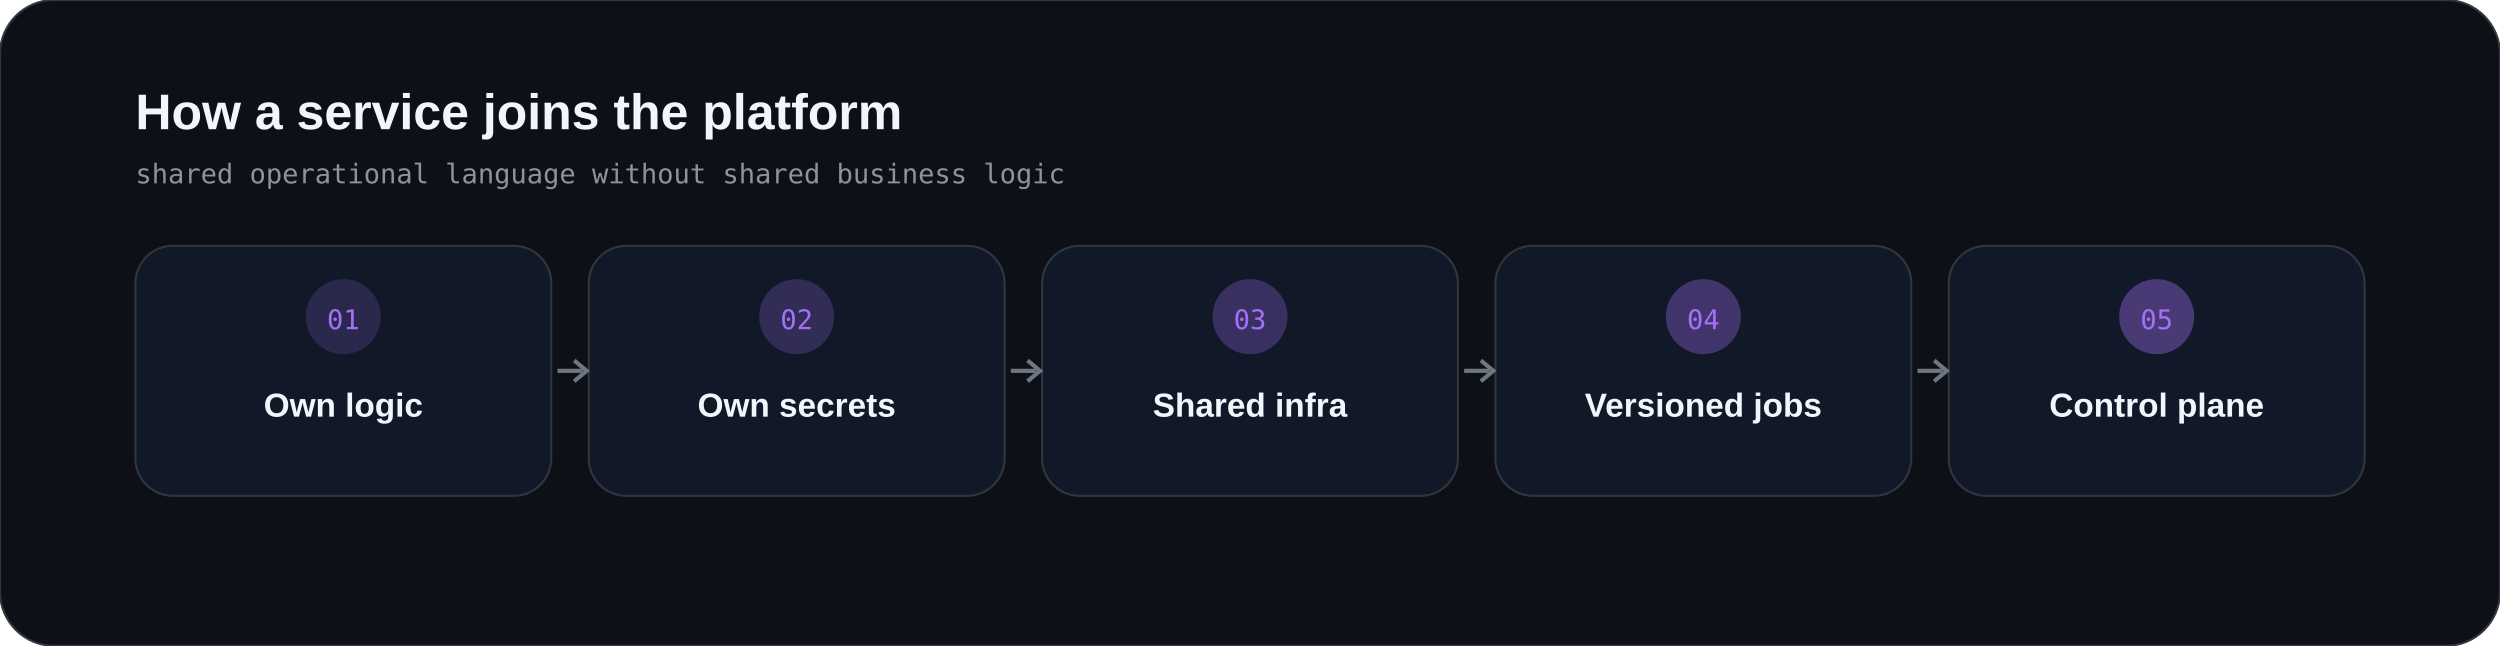
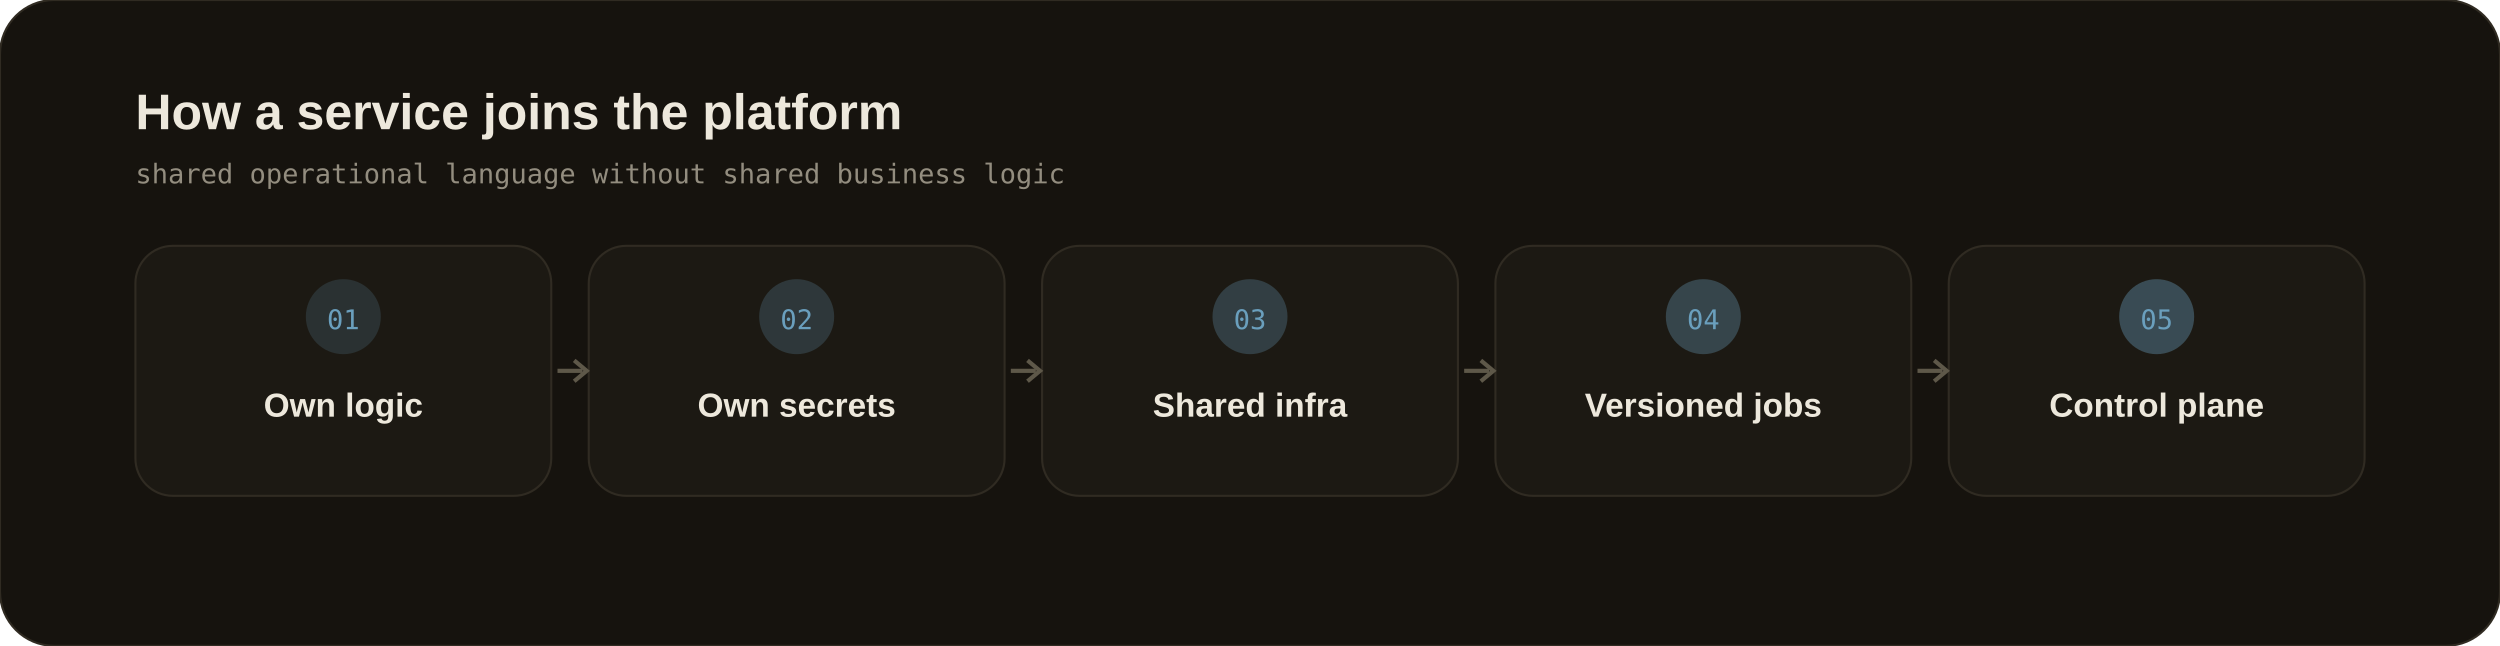
<svg xmlns="http://www.w3.org/2000/svg" width="1200" height="310" viewBox="0 0 1200 310">
-   <rect width="1200" height="310" rx="26" fill="#0d1117" stroke="#30363d" />
-   <text x="65" y="62" fill="#f0f6fc" font-family="Arial" font-size="24" font-weight="700">How a service joins the platform</text>
-   <text x="65" y="88" fill="#8b949e" font-family="monospace" font-size="13">shared operational language without shared business logic</text>
+   <rect width="1200" height="310" rx="26" fill="#16130e" stroke="#302b22" />
+   <text x="65" y="62" fill="#ede8dc" font-family="Arial" font-size="24" font-weight="700">How a service joins the platform</text>
+   <text x="65" y="88" fill="#938d7f" font-family="monospace" font-size="13">shared operational language without shared business logic</text>
  <g transform="translate(65 118)">
-     <rect width="199.6" height="120" rx="18" fill="#111827" stroke="#30363d" />
-     <circle cx="99.8" cy="34" r="18" fill="#a371f7" opacity="0.18" />
-     <text x="99.8" y="40" text-anchor="middle" fill="#a371f7" font-family="monospace" font-size="13">01</text>
-     <text x="99.8" y="82" text-anchor="middle" fill="#f0f6fc" font-family="Arial" font-size="16" font-weight="700">Own logic</text>
+     <rect width="199.6" height="120" rx="18" fill="#1c1913" stroke="#302b22" />
+     <circle cx="99.8" cy="34" r="18" fill="#6a9fbd" opacity="0.18" />
+     <text x="99.8" y="40" text-anchor="middle" fill="#6a9fbd" font-family="monospace" font-size="13">01</text>
+     <text x="99.8" y="82" text-anchor="middle" fill="#ede8dc" font-family="Arial" font-size="16" font-weight="700">Own logic</text>
  </g>
  <g transform="translate(282.6 118)">
-     <rect width="199.6" height="120" rx="18" fill="#111827" stroke="#30363d" />
-     <circle cx="99.8" cy="34" r="18" fill="#a371f7" opacity="0.23" />
-     <text x="99.8" y="40" text-anchor="middle" fill="#a371f7" font-family="monospace" font-size="13">02</text>
-     <text x="99.8" y="82" text-anchor="middle" fill="#f0f6fc" font-family="Arial" font-size="16" font-weight="700">Own secrets</text>
+     <rect width="199.6" height="120" rx="18" fill="#1c1913" stroke="#302b22" />
+     <circle cx="99.8" cy="34" r="18" fill="#6a9fbd" opacity="0.23" />
+     <text x="99.8" y="40" text-anchor="middle" fill="#6a9fbd" font-family="monospace" font-size="13">02</text>
+     <text x="99.8" y="82" text-anchor="middle" fill="#ede8dc" font-family="Arial" font-size="16" font-weight="700">Own secrets</text>
  </g>
  <g transform="translate(500.2 118)">
-     <rect width="199.6" height="120" rx="18" fill="#111827" stroke="#30363d" />
-     <circle cx="99.8" cy="34" r="18" fill="#a371f7" opacity="0.28" />
-     <text x="99.8" y="40" text-anchor="middle" fill="#a371f7" font-family="monospace" font-size="13">03</text>
-     <text x="99.8" y="82" text-anchor="middle" fill="#f0f6fc" font-family="Arial" font-size="16" font-weight="700">Shared infra</text>
+     <rect width="199.6" height="120" rx="18" fill="#1c1913" stroke="#302b22" />
+     <circle cx="99.8" cy="34" r="18" fill="#6a9fbd" opacity="0.28" />
+     <text x="99.8" y="40" text-anchor="middle" fill="#6a9fbd" font-family="monospace" font-size="13">03</text>
+     <text x="99.8" y="82" text-anchor="middle" fill="#ede8dc" font-family="Arial" font-size="16" font-weight="700">Shared infra</text>
  </g>
  <g transform="translate(717.8 118)">
-     <rect width="199.6" height="120" rx="18" fill="#111827" stroke="#30363d" />
-     <circle cx="99.8" cy="34" r="18" fill="#a371f7" opacity="0.33" />
-     <text x="99.8" y="40" text-anchor="middle" fill="#a371f7" font-family="monospace" font-size="13">04</text>
-     <text x="99.8" y="82" text-anchor="middle" fill="#f0f6fc" font-family="Arial" font-size="16" font-weight="700">Versioned jobs</text>
+     <rect width="199.6" height="120" rx="18" fill="#1c1913" stroke="#302b22" />
+     <circle cx="99.8" cy="34" r="18" fill="#6a9fbd" opacity="0.33" />
+     <text x="99.8" y="40" text-anchor="middle" fill="#6a9fbd" font-family="monospace" font-size="13">04</text>
+     <text x="99.8" y="82" text-anchor="middle" fill="#ede8dc" font-family="Arial" font-size="16" font-weight="700">Versioned jobs</text>
  </g>
  <g transform="translate(935.4 118)">
-     <rect width="199.6" height="120" rx="18" fill="#111827" stroke="#30363d" />
-     <circle cx="99.8" cy="34" r="18" fill="#a371f7" opacity="0.38" />
-     <text x="99.8" y="40" text-anchor="middle" fill="#a371f7" font-family="monospace" font-size="13">05</text>
-     <text x="99.8" y="82" text-anchor="middle" fill="#f0f6fc" font-family="Arial" font-size="16" font-weight="700">Control plane</text>
+     <rect width="199.6" height="120" rx="18" fill="#1c1913" stroke="#302b22" />
+     <circle cx="99.8" cy="34" r="18" fill="#6a9fbd" opacity="0.38" />
+     <text x="99.8" y="40" text-anchor="middle" fill="#6a9fbd" font-family="monospace" font-size="13">05</text>
+     <text x="99.8" y="82" text-anchor="middle" fill="#ede8dc" font-family="Arial" font-size="16" font-weight="700">Control plane</text>
  </g>
-   <path d="M267.6 178h12" stroke="#6e7681" stroke-width="2" />
-   <path d="M275.6 173l6 5-6 5" fill="none" stroke="#6e7681" stroke-width="2" />
-   <path d="M485.2 178h12" stroke="#6e7681" stroke-width="2" />
-   <path d="M493.2 173l6 5-6 5" fill="none" stroke="#6e7681" stroke-width="2" />
-   <path d="M702.8 178h12" stroke="#6e7681" stroke-width="2" />
-   <path d="M710.8 173l6 5-6 5" fill="none" stroke="#6e7681" stroke-width="2" />
-   <path d="M920.4 178h12" stroke="#6e7681" stroke-width="2" />
-   <path d="M928.4 173l6 5-6 5" fill="none" stroke="#6e7681" stroke-width="2" />
+   <path d="M267.6 178h12" stroke="#5e5849" stroke-width="2" />
+   <path d="M275.6 173l6 5-6 5" fill="none" stroke="#5e5849" stroke-width="2" />
+   <path d="M485.2 178h12" stroke="#5e5849" stroke-width="2" />
+   <path d="M493.2 173l6 5-6 5" fill="none" stroke="#5e5849" stroke-width="2" />
+   <path d="M702.8 178h12" stroke="#5e5849" stroke-width="2" />
+   <path d="M710.8 173l6 5-6 5" fill="none" stroke="#5e5849" stroke-width="2" />
+   <path d="M920.4 178h12" stroke="#5e5849" stroke-width="2" />
+   <path d="M928.4 173l6 5-6 5" fill="none" stroke="#5e5849" stroke-width="2" />
</svg>
